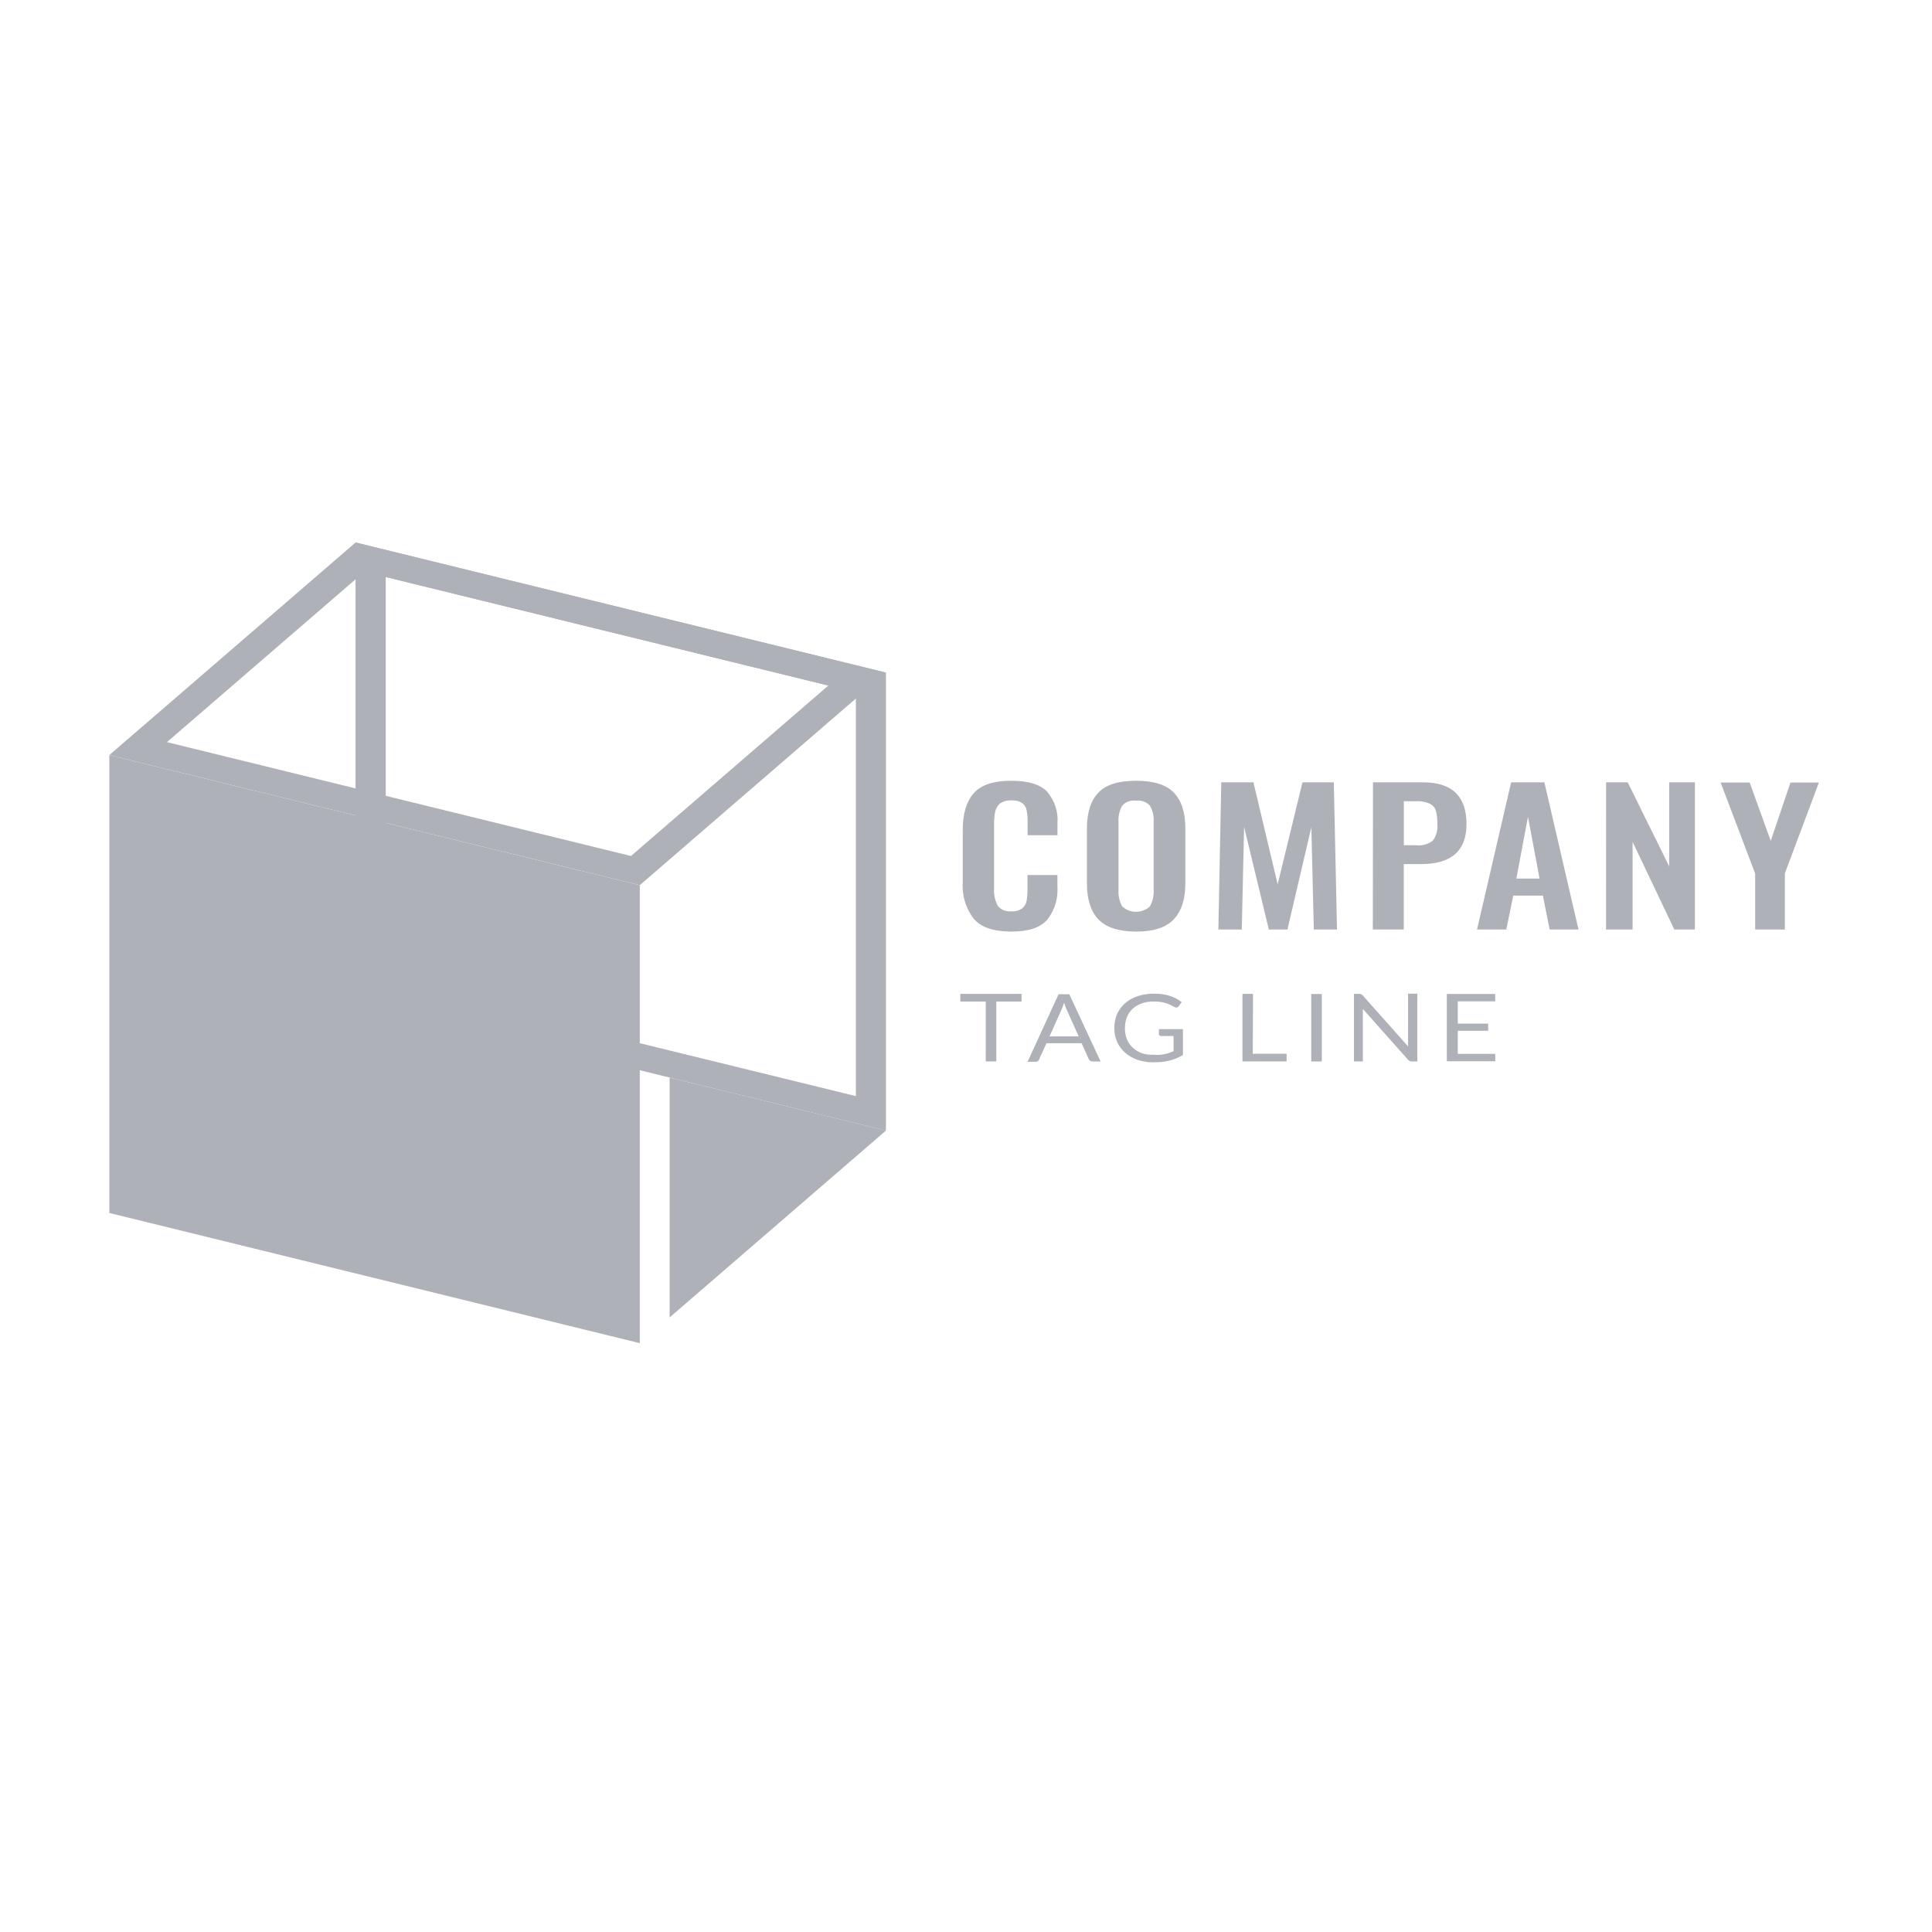
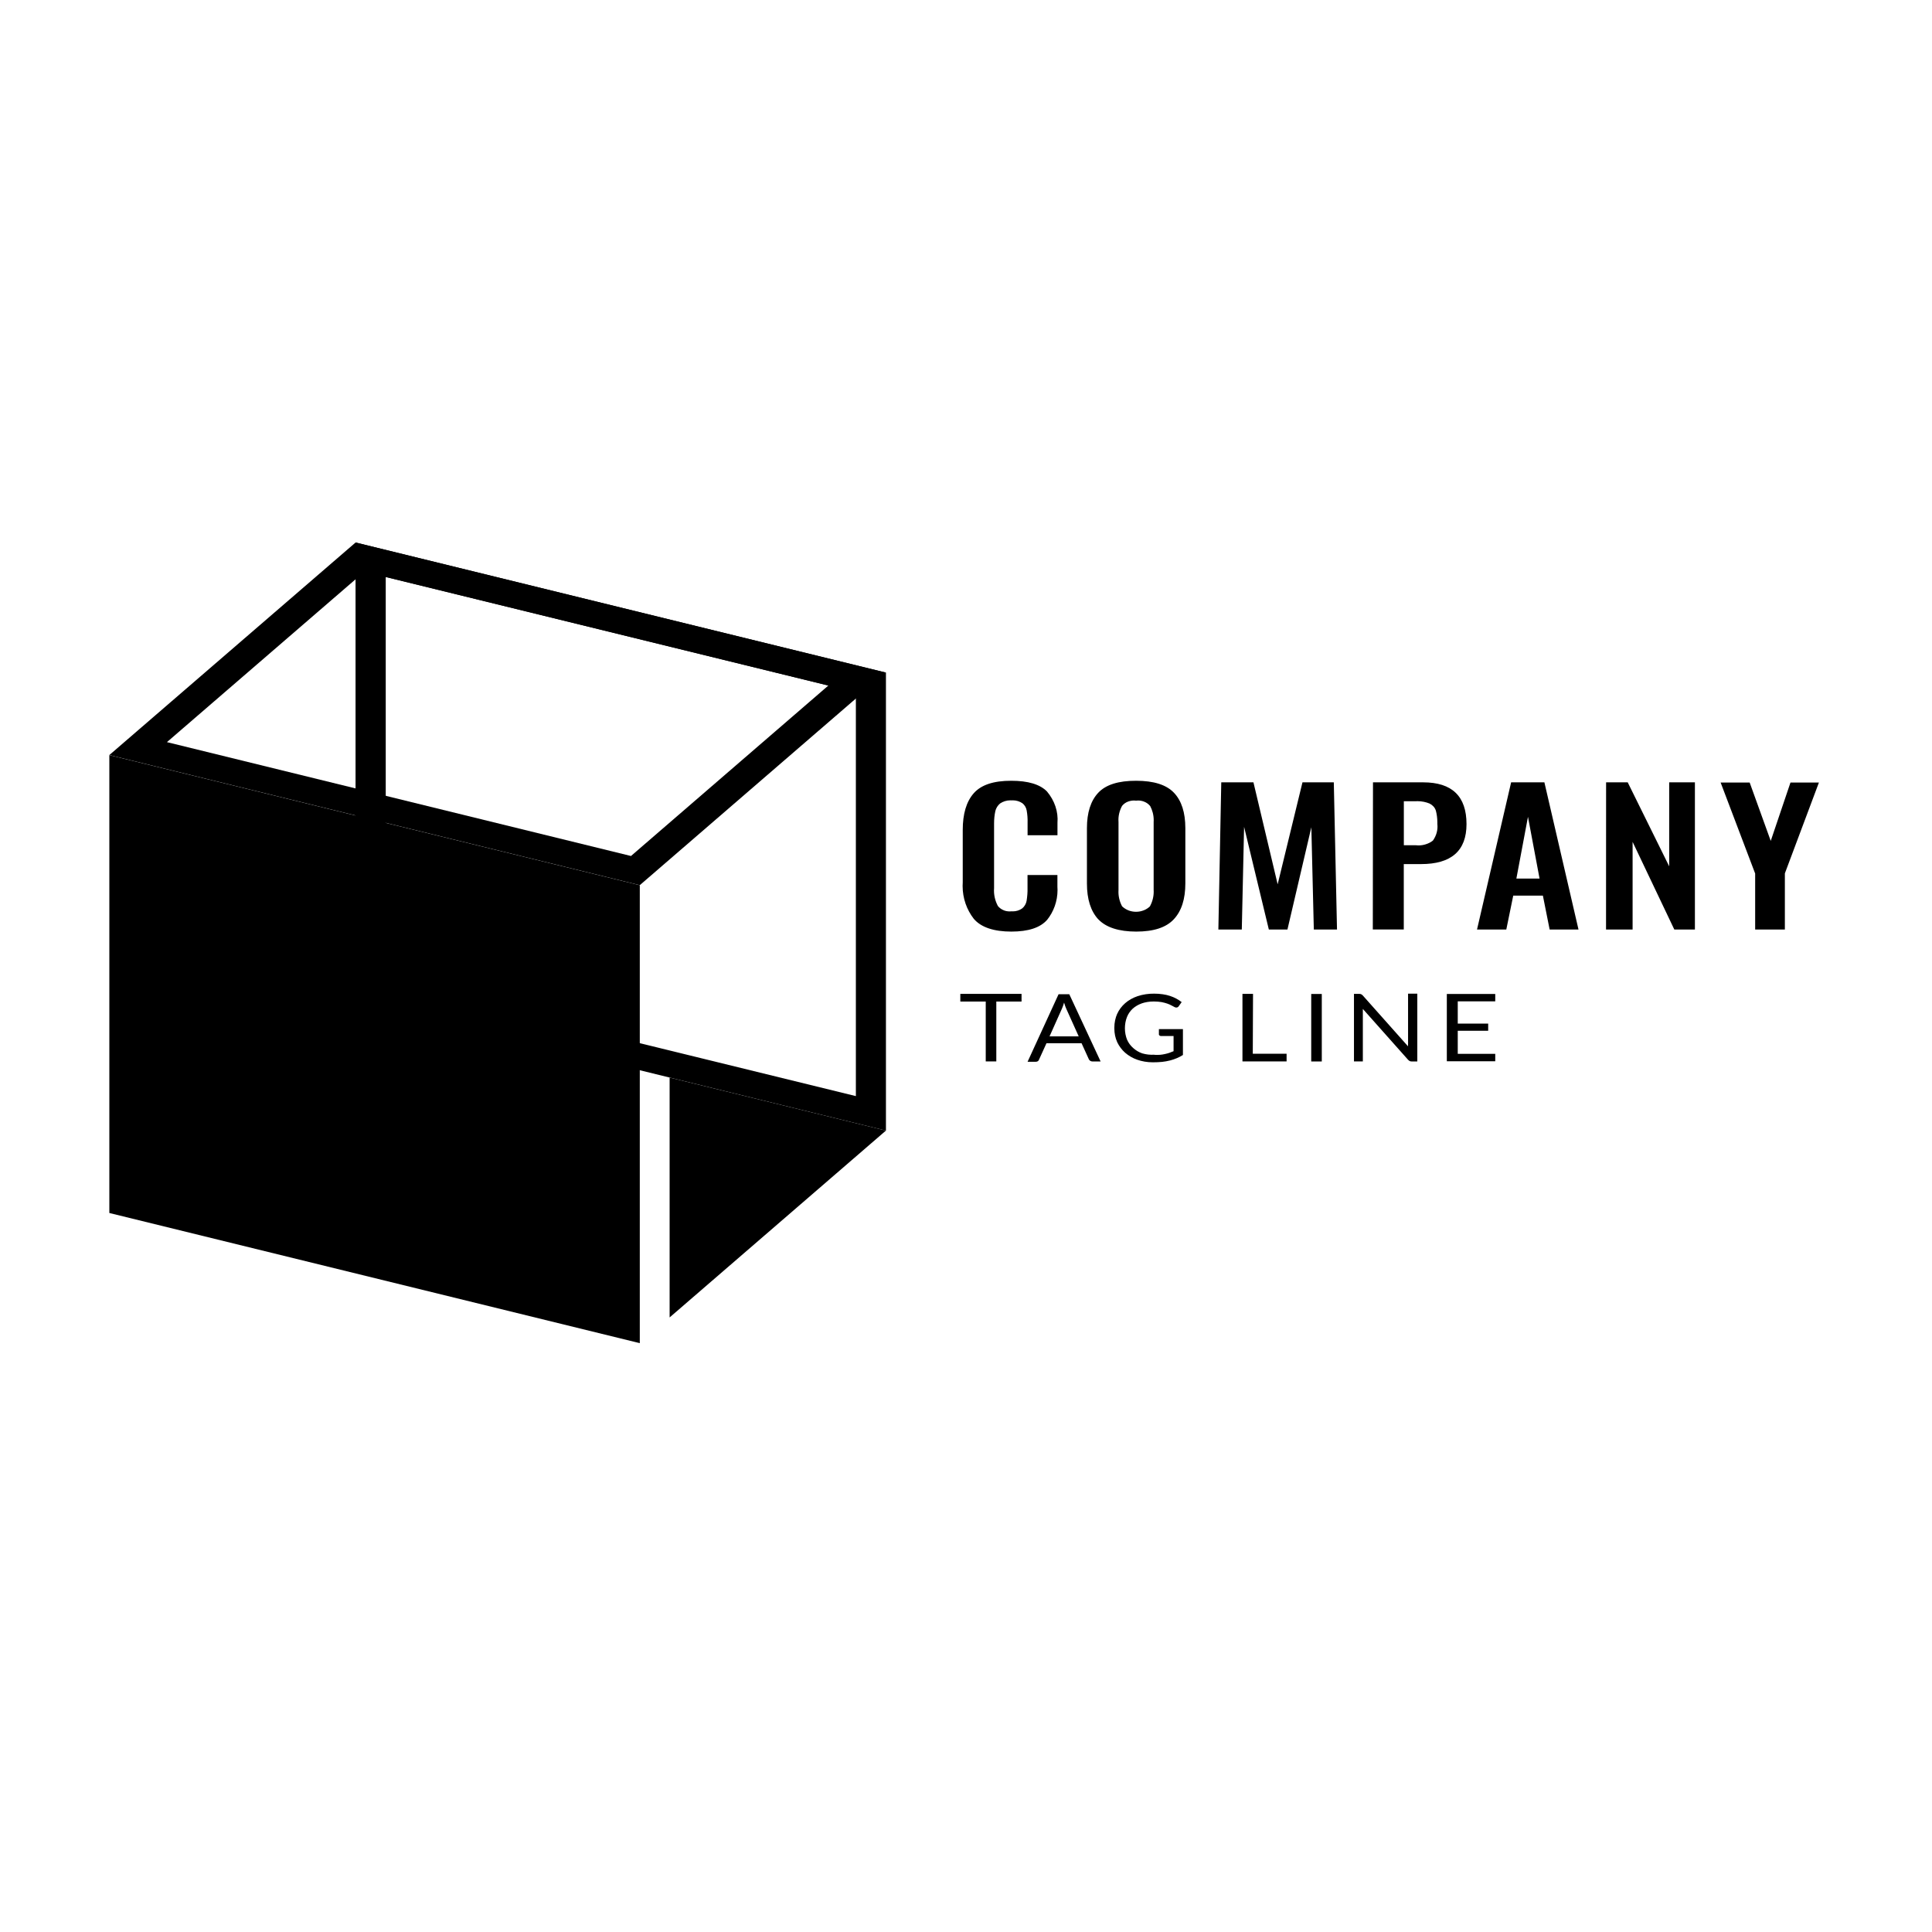
<svg xmlns="http://www.w3.org/2000/svg" version="1.1" width="32" height="32" viewBox="0 0 32 32">
-   <path fill="#afb1b8" d="M16.128 15.217c-0.115-0.148-0.184-0.337-0.184-0.542 0-0.020 0.001-0.040 0.002-0.060l-0 0.003v-0.871c0-0.267 0.060-0.469 0.182-0.608s0.329-0.208 0.623-0.207c0.277 0 0.474 0.059 0.59 0.177 0.127 0.151 0.189 0.335 0.174 0.52v0.205h-0.495v-0.207c0.002-0.068-0.003-0.136-0.015-0.203-0.009-0.049-0.034-0.091-0.071-0.12l-0-0c-0.044-0.030-0.099-0.048-0.158-0.048-0.007 0-0.015 0-0.022 0.001l0.001-0c-0.006-0-0.014-0.001-0.021-0.001-0.062 0-0.12 0.019-0.168 0.051l0.001-0.001c-0.041 0.033-0.070 0.079-0.082 0.131l-0 0.002c-0.013 0.060-0.020 0.128-0.020 0.198 0 0.006 0 0.012 0 0.018v-0.001 1.056c-0.008 0.102 0.014 0.204 0.063 0.296 0.026 0.032 0.059 0.056 0.097 0.071l0.002 0.001c0.029 0.012 0.063 0.018 0.098 0.018 0.011 0 0.021-0.001 0.031-0.002l-0.001 0c0.006 0.001 0.014 0.001 0.021 0.001 0.058 0 0.111-0.018 0.155-0.049l-0.001 0.001c0.038-0.032 0.065-0.076 0.074-0.127l0-0.001c0.011-0.070 0.017-0.141 0.015-0.212v-0.214h0.495v0.196c0.001 0.015 0.002 0.034 0.002 0.052 0 0.188-0.065 0.361-0.174 0.497l0.001-0.002c-0.114 0.129-0.308 0.194-0.593 0.194s-0.501-0.069-0.622-0.213zM18.191 15.227c-0.125-0.136-0.188-0.333-0.188-0.594v-0.916c0-0.259 0.063-0.454 0.188-0.587s0.334-0.199 0.628-0.198c0.291 0 0.499 0.066 0.625 0.198s0.189 0.328 0.189 0.587v0.915c0 0.259-0.063 0.457-0.191 0.594s-0.334 0.204-0.622 0.204-0.501-0.069-0.628-0.203zM19.049 15.007c0.045-0.085 0.065-0.178 0.059-0.271v-1.121c0.001-0.009 0.001-0.020 0.001-0.030 0-0.086-0.022-0.167-0.060-0.238l0.001 0.003c-0.026-0.032-0.060-0.057-0.1-0.072l-0.002-0.001c-0.029-0.011-0.062-0.018-0.097-0.018-0.012 0-0.024 0.001-0.035 0.002l0.001-0c-0.010-0.001-0.022-0.002-0.034-0.002-0.035 0-0.069 0.007-0.099 0.018l0.002-0.001c-0.041 0.015-0.075 0.040-0.101 0.072l-0 0c-0.045 0.083-0.066 0.175-0.059 0.266v1.126c-0.006 0.093 0.014 0.186 0.059 0.271 0.029 0.028 0.065 0.051 0.104 0.067 0.038 0.015 0.081 0.024 0.127 0.024s0.090-0.009 0.13-0.025l-0.002 0.001c0.040-0.016 0.075-0.039 0.104-0.067v-0.005zM20.228 12.958h0.533l0.401 1.689 0.411-1.689h0.519l0.053 2.438h-0.384l-0.041-1.694-0.396 1.694h-0.308l-0.41-1.701-0.038 1.701h-0.388l0.048-2.438zM22.741 12.958h0.831c0.479 0 0.718 0.231 0.718 0.692 0 0.442-0.252 0.663-0.756 0.662h-0.283v1.083h-0.513l0.003-2.438zM23.451 14c0.051 0.006 0.102 0.002 0.151-0.012s0.094-0.035 0.131-0.065c0.059-0.082 0.085-0.179 0.074-0.275 0-0.008 0-0.017 0-0.027 0-0.069-0.009-0.136-0.026-0.2l0.001 0.005c-0.008-0.026-0.021-0.048-0.038-0.067l0 0c-0.018-0.020-0.039-0.036-0.063-0.048l-0.001-0.001c-0.060-0.025-0.129-0.040-0.202-0.040-0.009 0-0.019 0-0.028 0.001l0.001-0h-0.199v0.729h0.199zM25.029 12.958h0.551l0.565 2.438h-0.478l-0.112-0.562h-0.491l-0.115 0.562h-0.485l0.565-2.438zM25.5 14.552l-0.192-1.023-0.192 1.023h0.383zM26.601 12.958h0.359l0.687 1.391v-1.391h0.426v2.438h-0.341l-0.691-1.452v1.452h-0.44l0.001-2.438zM29.070 14.466l-0.571-1.505h0.481l0.349 0.967 0.327-0.967h0.471l-0.564 1.505v0.93h-0.492v-0.93zM16.92 16.462v0.127h-0.418v0.991h-0.175v-0.991h-0.421v-0.127h1.014zM18.232 17.581h-0.136c-0.001 0-0.002 0-0.004 0-0.013 0-0.025-0.004-0.035-0.011l0 0c-0.010-0.006-0.017-0.015-0.022-0.025l-0-0-0.121-0.266h-0.581l-0.121 0.266c-0.004 0.012-0.010 0.022-0.019 0.030l-0 0c-0.010 0.007-0.022 0.011-0.035 0.011-0.001 0-0.002-0-0.003-0h-0.135l0.513-1.118h0.178l0.519 1.114zM17.383 17.166h0.484l-0.205-0.455c-0.013-0.029-0.026-0.064-0.036-0.1l-0.001-0.006c-0.007 0.021-0.013 0.042-0.019 0.059l-0.019 0.047-0.203 0.454zM19.116 17.471c0.032 0.002 0.064 0.002 0.097 0 0.027-0.002 0.055-0.007 0.082-0.013 0.025-0.005 0.050-0.012 0.074-0.020 0.023-0.008 0.045-0.018 0.069-0.027v-0.251h-0.205c-0.001 0-0.001 0-0.002 0-0.010 0-0.019-0.003-0.026-0.009l0 0c-0.003-0.002-0.006-0.005-0.008-0.009l-0-0c-0.002-0.003-0.002-0.006-0.002-0.010 0-0 0-0.001 0-0.001v0-0.086h0.398v0.429c-0.062 0.039-0.134 0.070-0.211 0.090l-0.005 0.001c-0.042 0.011-0.085 0.018-0.128 0.023-0.050 0.005-0.1 0.007-0.15 0.007-0.002 0-0.004 0-0.007 0-0.090 0-0.177-0.015-0.257-0.043l0.006 0.002c-0.079-0.027-0.147-0.067-0.206-0.118l0.001 0.001c-0.055-0.049-0.099-0.108-0.131-0.174l-0.001-0.003c-0.030-0.066-0.047-0.143-0.047-0.225 0-0.003 0-0.005 0-0.008v0c-0-0.002-0-0.004-0-0.007 0-0.082 0.017-0.16 0.048-0.231l-0.001 0.004c0.029-0.066 0.075-0.127 0.132-0.177s0.128-0.090 0.205-0.116c0.088-0.029 0.181-0.043 0.275-0.042 0.048 0 0.095 0.003 0.142 0.010 0.042 0.006 0.083 0.015 0.122 0.028 0.036 0.011 0.070 0.027 0.103 0.044s0.061 0.037 0.089 0.058l-0.049 0.069c-0.004 0.006-0.010 0.012-0.016 0.015l-0 0c-0.007 0.004-0.015 0.006-0.023 0.006h-0c-0.012-0-0.023-0.003-0.032-0.009l0 0c-0.021-0.010-0.037-0.019-0.053-0.028l0.003 0.002c-0.019-0.011-0.042-0.021-0.065-0.029l-0.003-0.001c-0.026-0.009-0.058-0.018-0.090-0.024l-0.004-0.001c-0.037-0.006-0.080-0.010-0.123-0.010-0.002 0-0.005 0-0.007 0h0c-0.002-0-0.004-0-0.006-0-0.069 0-0.135 0.011-0.196 0.032l0.004-0.001c-0.057 0.020-0.109 0.050-0.151 0.088-0.041 0.038-0.073 0.084-0.094 0.136l-0.001 0.003c-0.022 0.055-0.034 0.119-0.034 0.186s0.013 0.131 0.036 0.19l-0.001-0.004c0.022 0.053 0.057 0.101 0.103 0.141 0.042 0.038 0.093 0.069 0.149 0.088 0.065 0.019 0.134 0.027 0.203 0.022zM20.75 17.453h0.56v0.127h-0.731v-1.118h0.175l-0.004 0.991zM21.893 17.581h-0.175v-1.118h0.175v1.118zM22.545 16.468c0.011 0.005 0.019 0.012 0.027 0.020l0 0 0.75 0.843c-0-0.006-0.001-0.013-0.001-0.020s0-0.014 0.001-0.021l-0 0.001v-0.833h0.153v1.123h-0.088c-0.002 0-0.004 0-0.006 0-0.012 0-0.023-0.002-0.033-0.007l0.001 0c-0.011-0.006-0.020-0.013-0.027-0.021l-0-0-0.749-0.842v0.869h-0.147v-1.118h0.091c0.010 0 0.020 0.002 0.029 0.005zM24.766 16.462v0.123h-0.621v0.369h0.504v0.119h-0.504v0.382h0.621v0.123h-0.802v-1.115h0.802zM6.389 9.557l7.787 1.909v6.689l-7.787-1.908v-6.69zM5.889 8.986v7.586l8.785 2.154v-7.585l-8.785-2.155z" />
-   <path fill="#afb1b8" d="M10.597 22.247l-8.786-2.156v-7.584l8.786 2.155v7.585z" />
-   <path fill="#afb1b8" d="M6.035 9.47l7.685 1.885-3.269 2.823-7.686-1.886 3.269-2.822zM5.889 8.986l-4.078 3.52 8.786 2.155 4.077-3.521-8.785-2.155zM11.092 21.82l3.582-3.094-3.583-0.878v3.973z" />
+   <path d="M16.128 15.217c-0.115-0.148-0.184-0.337-0.184-0.542 0-0.020 0.001-0.040 0.002-0.060l-0 0.003v-0.871c0-0.267 0.060-0.469 0.182-0.608s0.329-0.208 0.623-0.207c0.277 0 0.474 0.059 0.59 0.177 0.127 0.151 0.189 0.335 0.174 0.52v0.205h-0.495v-0.207c0.002-0.068-0.003-0.136-0.015-0.203-0.009-0.049-0.034-0.091-0.071-0.12l-0-0c-0.044-0.030-0.099-0.048-0.158-0.048-0.007 0-0.015 0-0.022 0.001l0.001-0c-0.006-0-0.014-0.001-0.021-0.001-0.062 0-0.12 0.019-0.168 0.051l0.001-0.001c-0.041 0.033-0.070 0.079-0.082 0.131l-0 0.002c-0.013 0.060-0.020 0.128-0.020 0.198 0 0.006 0 0.012 0 0.018v-0.001 1.056c-0.008 0.102 0.014 0.204 0.063 0.296 0.026 0.032 0.059 0.056 0.097 0.071l0.002 0.001c0.029 0.012 0.063 0.018 0.098 0.018 0.011 0 0.021-0.001 0.031-0.002l-0.001 0c0.006 0.001 0.014 0.001 0.021 0.001 0.058 0 0.111-0.018 0.155-0.049l-0.001 0.001c0.038-0.032 0.065-0.076 0.074-0.127l0-0.001c0.011-0.070 0.017-0.141 0.015-0.212v-0.214h0.495v0.196c0.001 0.015 0.002 0.034 0.002 0.052 0 0.188-0.065 0.361-0.174 0.497l0.001-0.002c-0.114 0.129-0.308 0.194-0.593 0.194s-0.501-0.069-0.622-0.213zM18.191 15.227c-0.125-0.136-0.188-0.333-0.188-0.594v-0.916c0-0.259 0.063-0.454 0.188-0.587s0.334-0.199 0.628-0.198c0.291 0 0.499 0.066 0.625 0.198s0.189 0.328 0.189 0.587v0.915c0 0.259-0.063 0.457-0.191 0.594s-0.334 0.204-0.622 0.204-0.501-0.069-0.628-0.203zM19.049 15.007c0.045-0.085 0.065-0.178 0.059-0.271v-1.121c0.001-0.009 0.001-0.020 0.001-0.030 0-0.086-0.022-0.167-0.060-0.238l0.001 0.003c-0.026-0.032-0.060-0.057-0.1-0.072l-0.002-0.001c-0.029-0.011-0.062-0.018-0.097-0.018-0.012 0-0.024 0.001-0.035 0.002l0.001-0c-0.010-0.001-0.022-0.002-0.034-0.002-0.035 0-0.069 0.007-0.099 0.018l0.002-0.001c-0.041 0.015-0.075 0.040-0.101 0.072l-0 0c-0.045 0.083-0.066 0.175-0.059 0.266v1.126c-0.006 0.093 0.014 0.186 0.059 0.271 0.029 0.028 0.065 0.051 0.104 0.067 0.038 0.015 0.081 0.024 0.127 0.024s0.090-0.009 0.13-0.025l-0.002 0.001c0.040-0.016 0.075-0.039 0.104-0.067v-0.005zM20.228 12.958h0.533l0.401 1.689 0.411-1.689h0.519l0.053 2.438h-0.384l-0.041-1.694-0.396 1.694h-0.308l-0.41-1.701-0.038 1.701h-0.388l0.048-2.438zM22.741 12.958h0.831c0.479 0 0.718 0.231 0.718 0.692 0 0.442-0.252 0.663-0.756 0.662h-0.283v1.083h-0.513l0.003-2.438zM23.451 14c0.051 0.006 0.102 0.002 0.151-0.012s0.094-0.035 0.131-0.065c0.059-0.082 0.085-0.179 0.074-0.275 0-0.008 0-0.017 0-0.027 0-0.069-0.009-0.136-0.026-0.2l0.001 0.005c-0.008-0.026-0.021-0.048-0.038-0.067l0 0c-0.018-0.020-0.039-0.036-0.063-0.048l-0.001-0.001c-0.060-0.025-0.129-0.040-0.202-0.040-0.009 0-0.019 0-0.028 0.001l0.001-0h-0.199v0.729h0.199zM25.029 12.958h0.551l0.565 2.438h-0.478l-0.112-0.562h-0.491l-0.115 0.562h-0.485l0.565-2.438zM25.5 14.552l-0.192-1.023-0.192 1.023h0.383zM26.601 12.958h0.359l0.687 1.391v-1.391h0.426v2.438h-0.341l-0.691-1.452v1.452h-0.44l0.001-2.438zM29.070 14.466l-0.571-1.505h0.481l0.349 0.967 0.327-0.967h0.471l-0.564 1.505v0.93h-0.492v-0.93zM16.92 16.462v0.127h-0.418v0.991h-0.175v-0.991h-0.421v-0.127h1.014zM18.232 17.581h-0.136c-0.001 0-0.002 0-0.004 0-0.013 0-0.025-0.004-0.035-0.011l0 0c-0.010-0.006-0.017-0.015-0.022-0.025l-0-0-0.121-0.266h-0.581l-0.121 0.266c-0.004 0.012-0.010 0.022-0.019 0.030l-0 0c-0.010 0.007-0.022 0.011-0.035 0.011-0.001 0-0.002-0-0.003-0h-0.135l0.513-1.118h0.178l0.519 1.114zM17.383 17.166h0.484l-0.205-0.455c-0.013-0.029-0.026-0.064-0.036-0.1l-0.001-0.006c-0.007 0.021-0.013 0.042-0.019 0.059l-0.019 0.047-0.203 0.454zM19.116 17.471c0.032 0.002 0.064 0.002 0.097 0 0.027-0.002 0.055-0.007 0.082-0.013 0.025-0.005 0.050-0.012 0.074-0.020 0.023-0.008 0.045-0.018 0.069-0.027v-0.251h-0.205c-0.001 0-0.001 0-0.002 0-0.010 0-0.019-0.003-0.026-0.009l0 0c-0.003-0.002-0.006-0.005-0.008-0.009l-0-0c-0.002-0.003-0.002-0.006-0.002-0.010 0-0 0-0.001 0-0.001v0-0.086h0.398v0.429c-0.062 0.039-0.134 0.070-0.211 0.090l-0.005 0.001c-0.042 0.011-0.085 0.018-0.128 0.023-0.050 0.005-0.1 0.007-0.15 0.007-0.002 0-0.004 0-0.007 0-0.090 0-0.177-0.015-0.257-0.043l0.006 0.002c-0.079-0.027-0.147-0.067-0.206-0.118l0.001 0.001c-0.055-0.049-0.099-0.108-0.131-0.174l-0.001-0.003c-0.030-0.066-0.047-0.143-0.047-0.225 0-0.003 0-0.005 0-0.008v0c-0-0.002-0-0.004-0-0.007 0-0.082 0.017-0.16 0.048-0.231l-0.001 0.004c0.029-0.066 0.075-0.127 0.132-0.177s0.128-0.090 0.205-0.116c0.088-0.029 0.181-0.043 0.275-0.042 0.048 0 0.095 0.003 0.142 0.010 0.042 0.006 0.083 0.015 0.122 0.028 0.036 0.011 0.070 0.027 0.103 0.044s0.061 0.037 0.089 0.058l-0.049 0.069c-0.004 0.006-0.010 0.012-0.016 0.015l-0 0c-0.007 0.004-0.015 0.006-0.023 0.006h-0c-0.012-0-0.023-0.003-0.032-0.009l0 0c-0.021-0.010-0.037-0.019-0.053-0.028l0.003 0.002c-0.019-0.011-0.042-0.021-0.065-0.029l-0.003-0.001c-0.026-0.009-0.058-0.018-0.090-0.024l-0.004-0.001c-0.037-0.006-0.080-0.010-0.123-0.010-0.002 0-0.005 0-0.007 0h0c-0.002-0-0.004-0-0.006-0-0.069 0-0.135 0.011-0.196 0.032l0.004-0.001c-0.057 0.020-0.109 0.050-0.151 0.088-0.041 0.038-0.073 0.084-0.094 0.136l-0.001 0.003c-0.022 0.055-0.034 0.119-0.034 0.186s0.013 0.131 0.036 0.19l-0.001-0.004c0.022 0.053 0.057 0.101 0.103 0.141 0.042 0.038 0.093 0.069 0.149 0.088 0.065 0.019 0.134 0.027 0.203 0.022zM20.75 17.453h0.56v0.127h-0.731v-1.118h0.175l-0.004 0.991zM21.893 17.581h-0.175v-1.118h0.175v1.118zM22.545 16.468c0.011 0.005 0.019 0.012 0.027 0.020l0 0 0.75 0.843c-0-0.006-0.001-0.013-0.001-0.020s0-0.014 0.001-0.021l-0 0.001v-0.833h0.153v1.123h-0.088c-0.002 0-0.004 0-0.006 0-0.012 0-0.023-0.002-0.033-0.007l0.001 0c-0.011-0.006-0.020-0.013-0.027-0.021l-0-0-0.749-0.842v0.869h-0.147v-1.118h0.091c0.010 0 0.020 0.002 0.029 0.005zM24.766 16.462v0.123h-0.621v0.369h0.504v0.119h-0.504v0.382h0.621v0.123h-0.802v-1.115h0.802zM6.389 9.557l7.787 1.909v6.689l-7.787-1.908v-6.69zM5.889 8.986v7.586l8.785 2.154v-7.585l-8.785-2.155z" />
+   <path d="M10.597 22.247l-8.786-2.156v-7.584l8.786 2.155v7.585z" />
+   <path d="M6.035 9.47l7.685 1.885-3.269 2.823-7.686-1.886 3.269-2.822zM5.889 8.986l-4.078 3.52 8.786 2.155 4.077-3.521-8.785-2.155zM11.092 21.82l3.582-3.094-3.583-0.878v3.973z" />
</svg>
